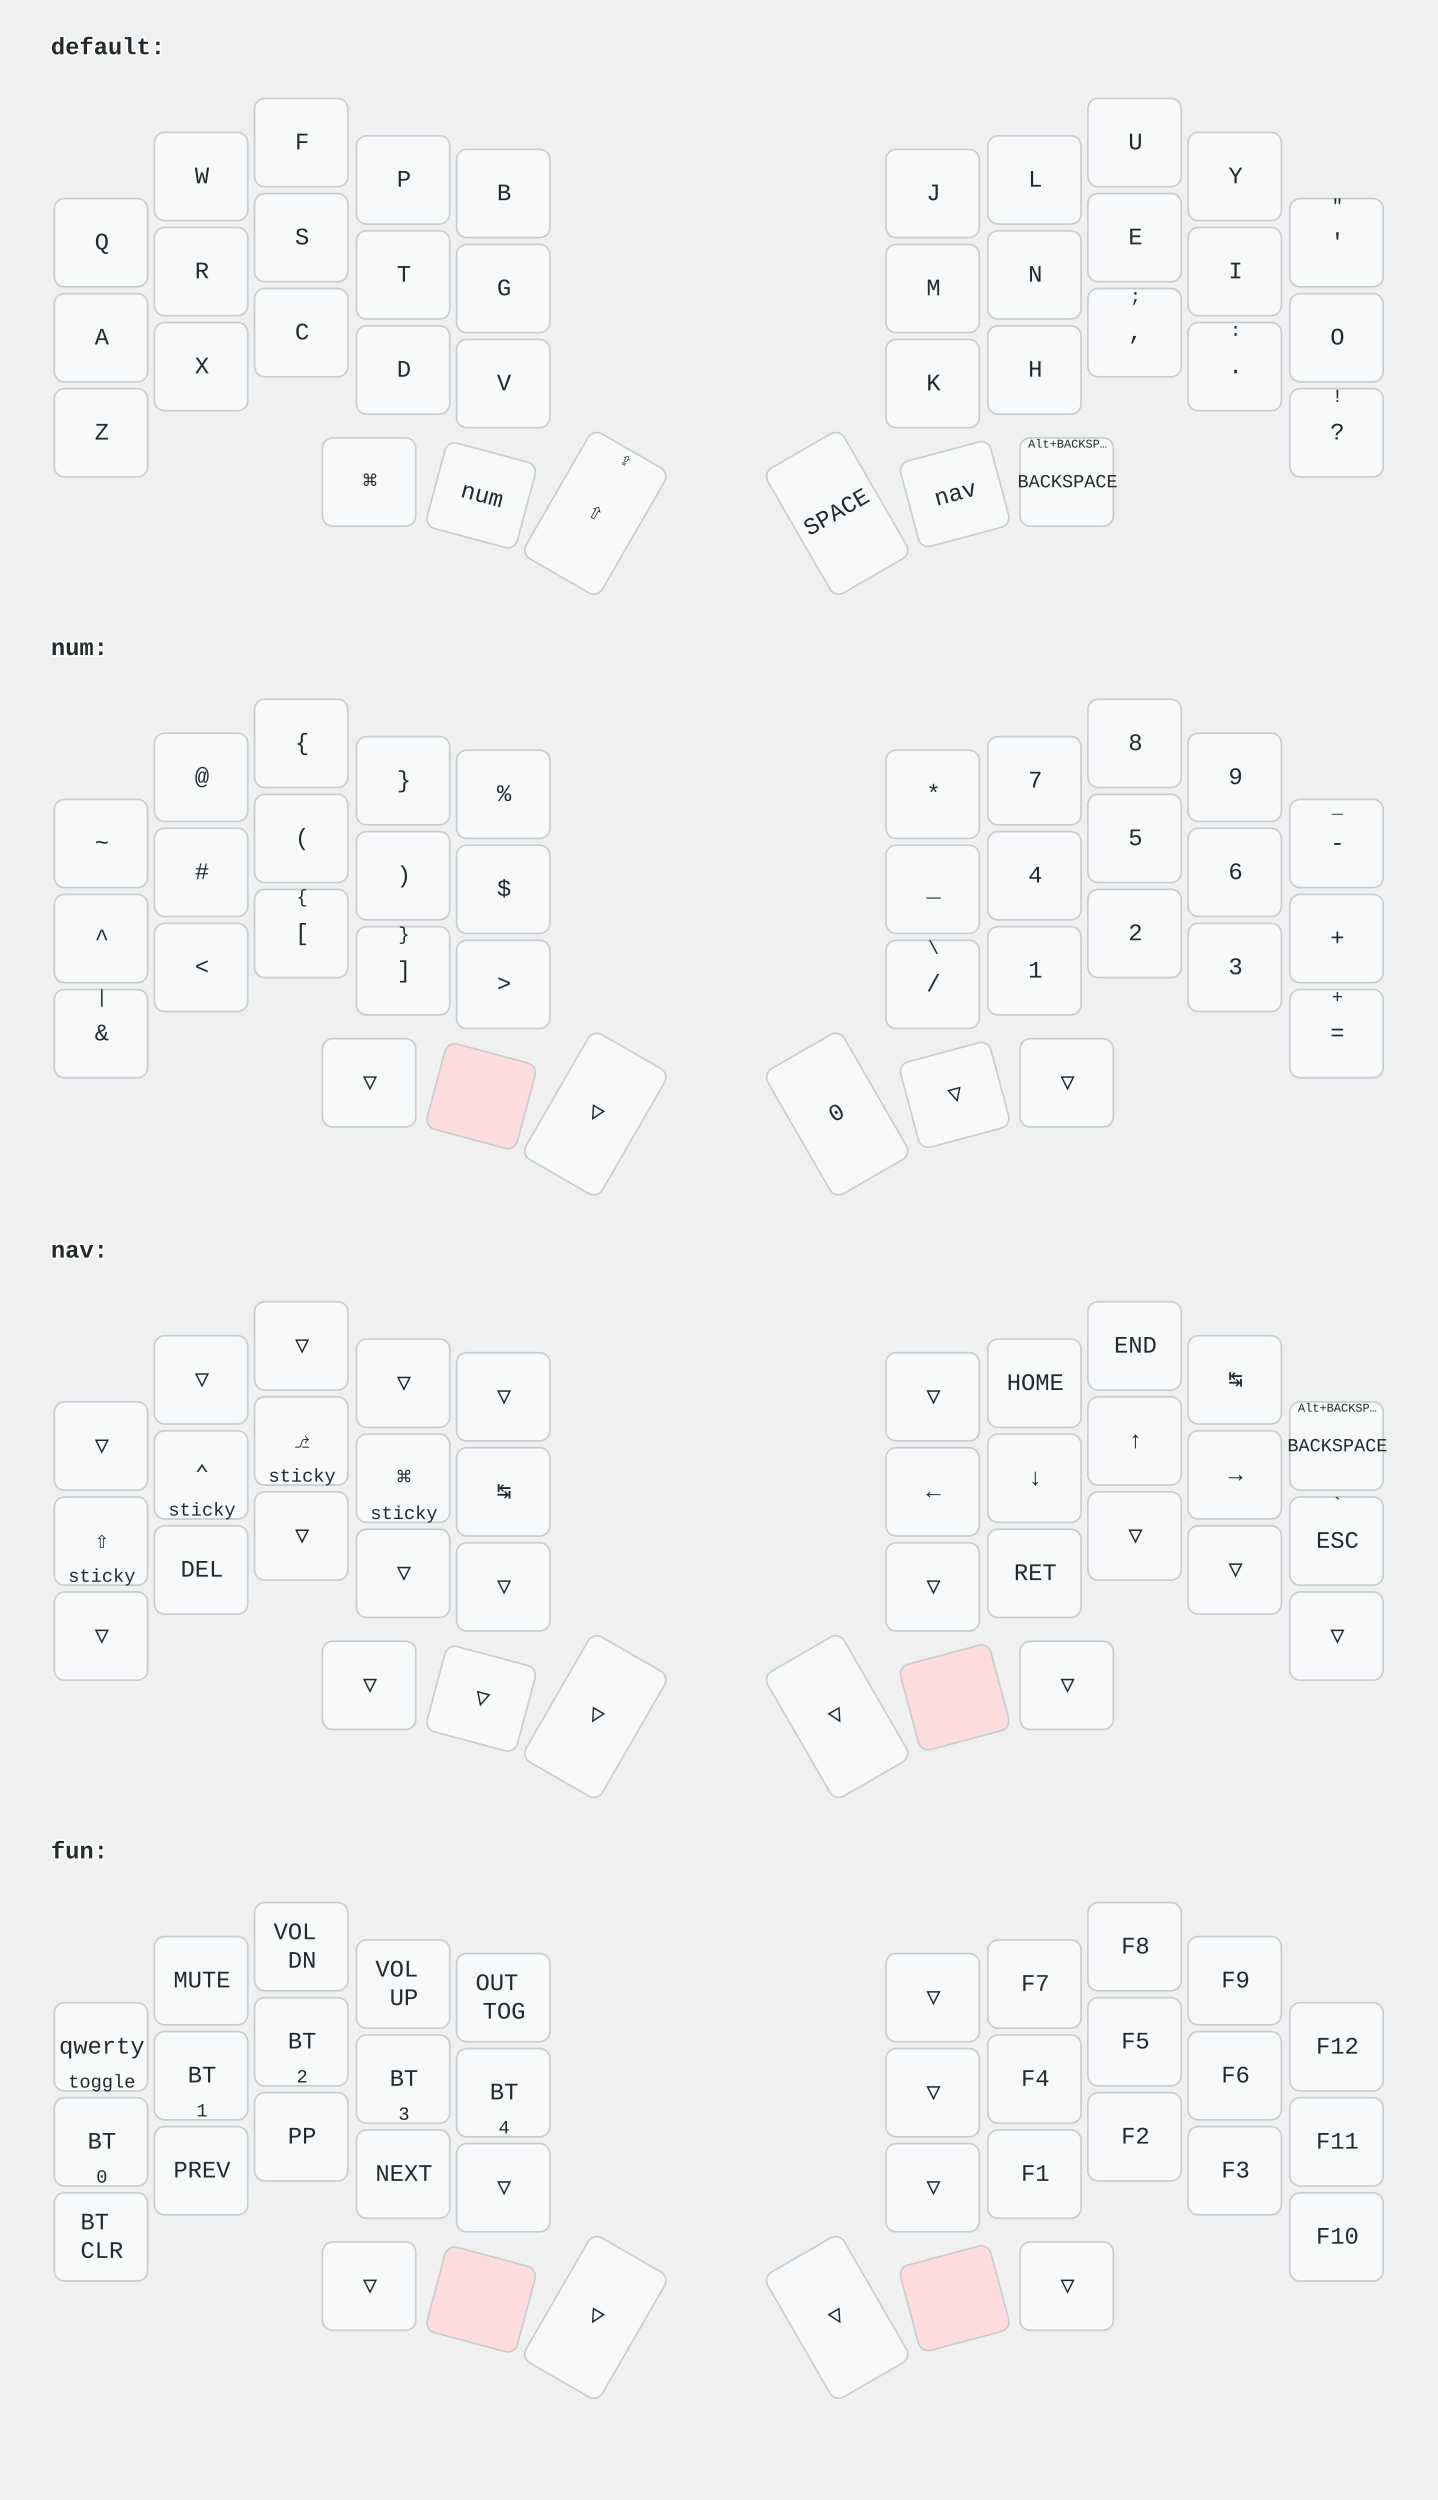
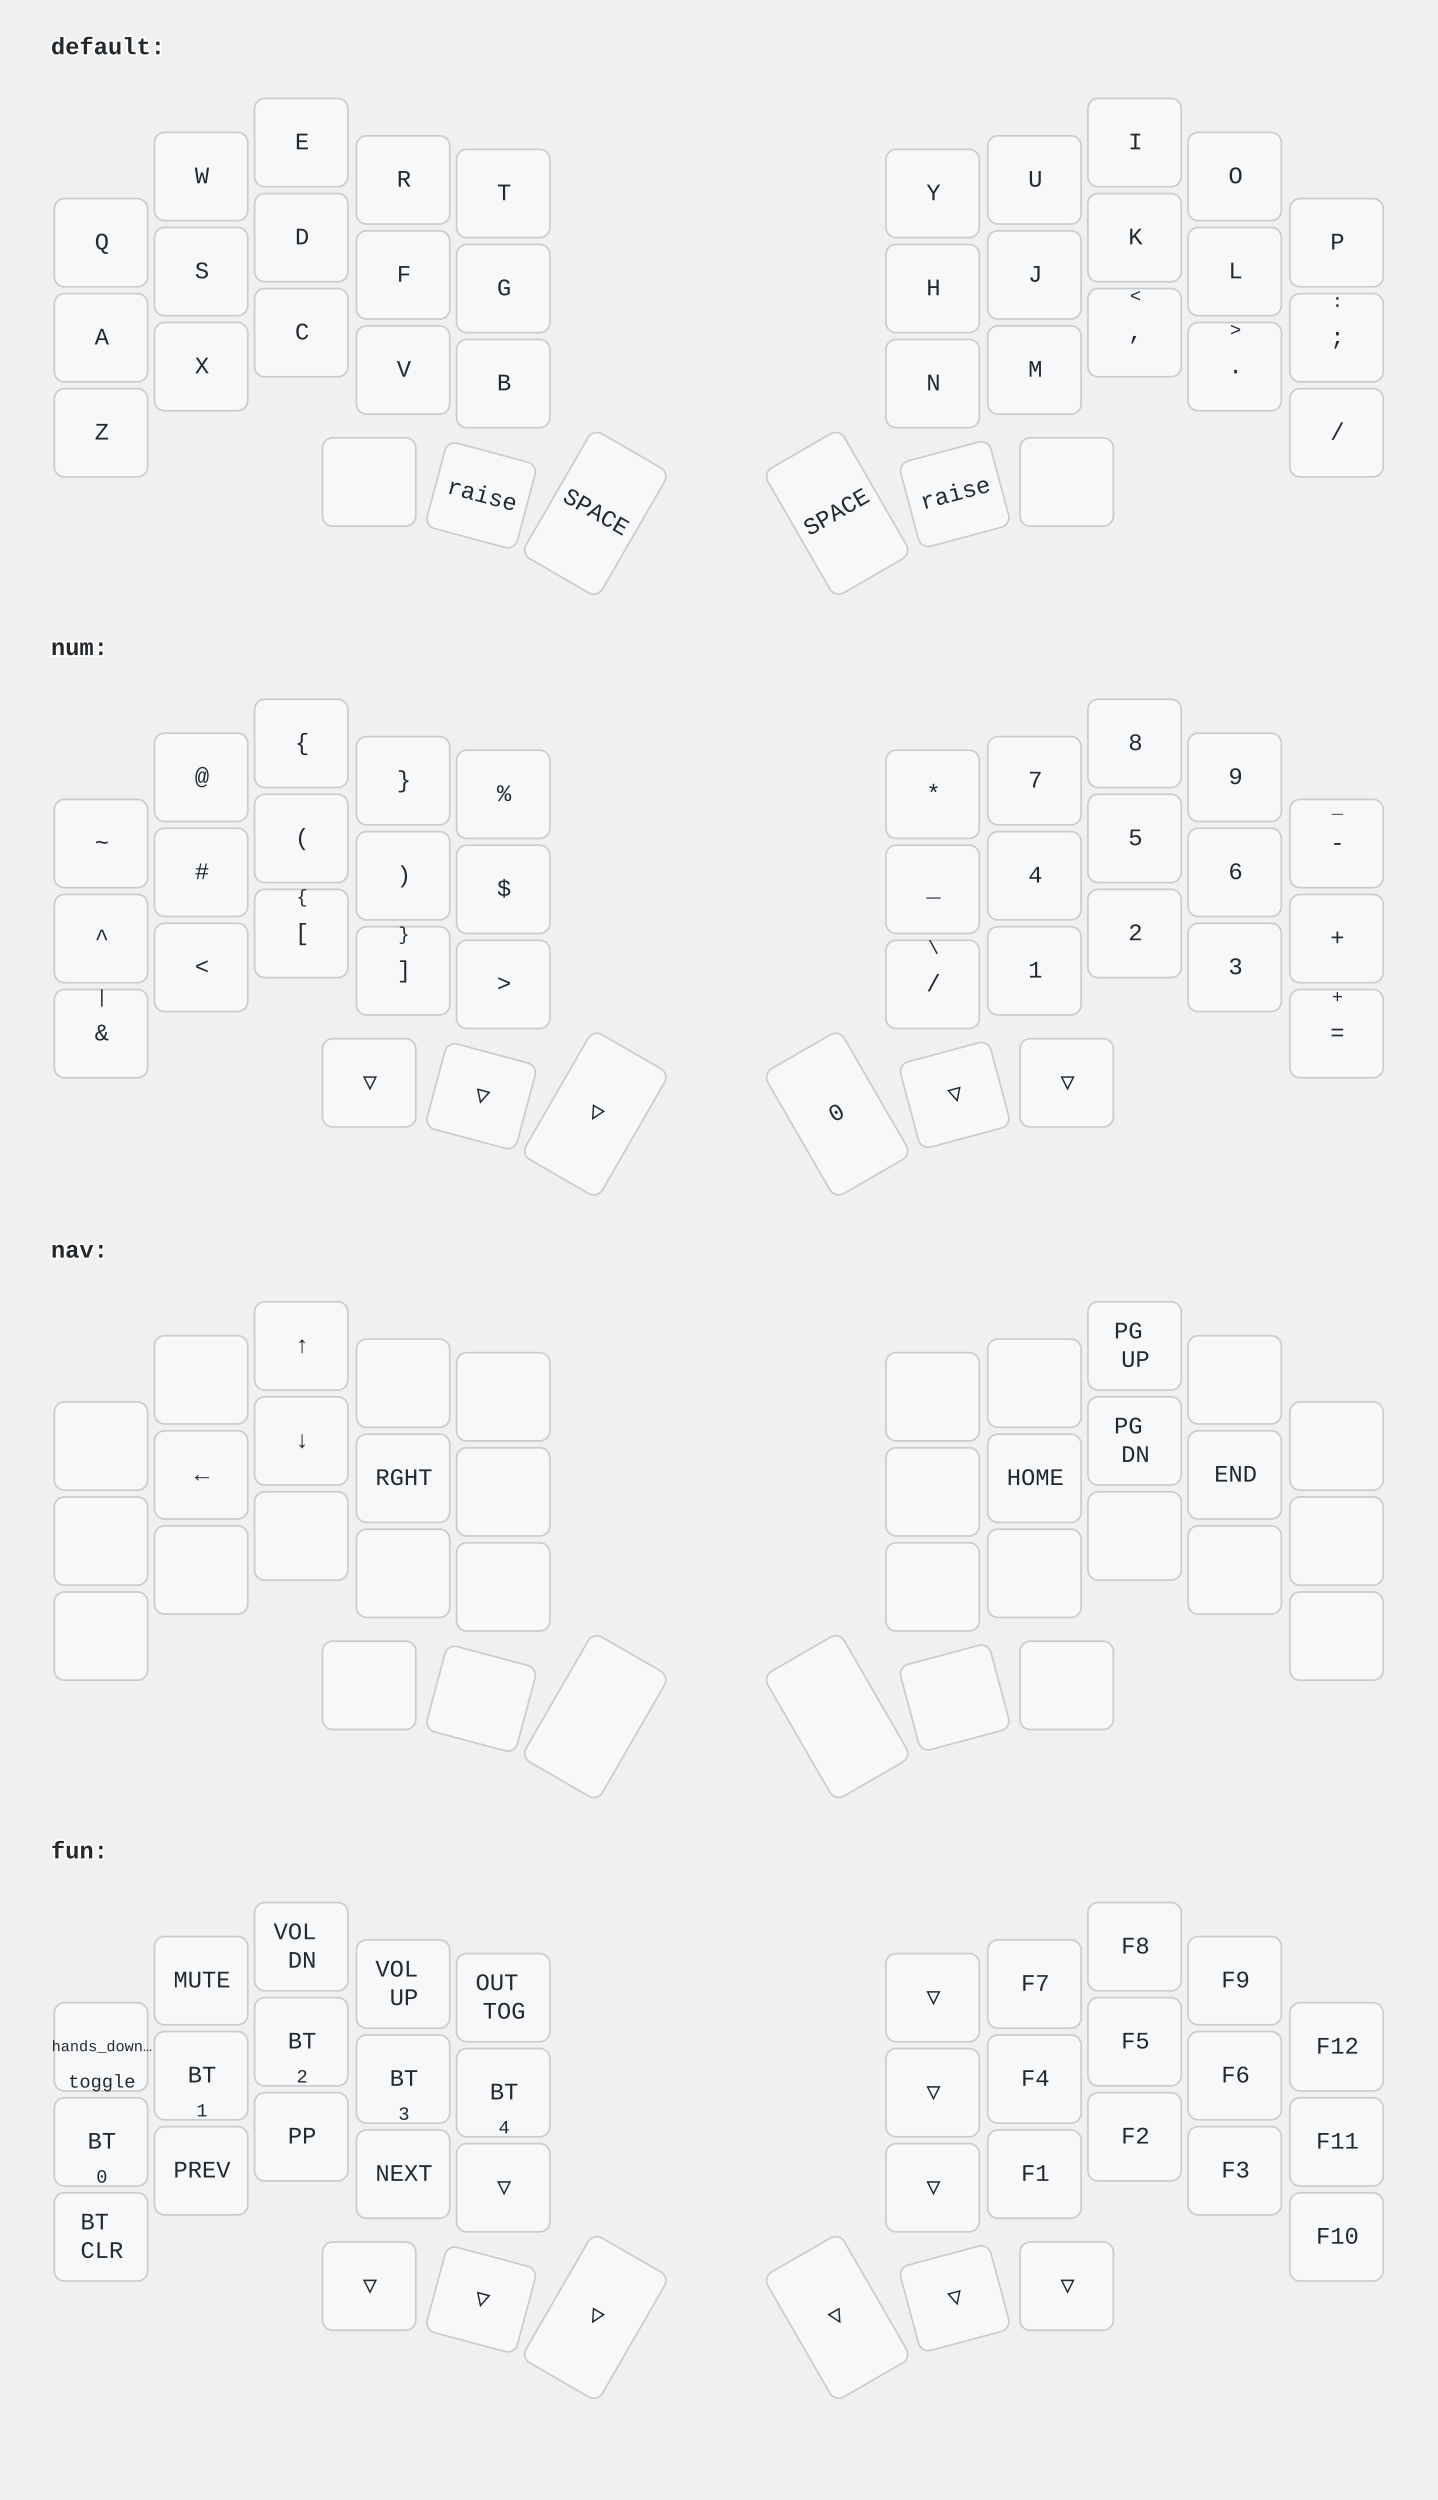
<svg xmlns="http://www.w3.org/2000/svg" width="847" height="1473" viewBox="0 0 847 1473" class="keymap">
  <style>/* font and background color specifications */
svg {
    font-family: SFMono-Regular,Consolas,Liberation Mono,Menlo,monospace;
    font-size: 14px;
    font-kerning: normal;
    text-rendering: optimizeLegibility;
    fill: #24292e;
}

/* default key styling */
rect {
    fill: #f6f8fa;
    stroke: #c9cccf;
    stroke-width: 1;
}

/* color accent for combo boxes */
rect.combo {
    fill: #cdf;
}

/* color accent for held keys */
rect.held, rect.combo.held {
    fill: #fdd;
}

/* color accent for ghost (optional) keys */
rect.ghost, rect.combo.ghost {
    fill: #ddd;
}

text {
    text-anchor: middle;
    dominant-baseline: middle;
}

/* styling for layer labels */
text.label {
    font-weight: bold;
    text-anchor: start;
    stroke: white;
    stroke-width: 2;
    paint-order: stroke;
}

/* styling for combo tap, and key hold/shifted label text */
text.combo, text.hold, text.shifted {
    font-size: 11px;
}

text.hold {
    text-anchor: middle;
    dominant-baseline: auto;
}

text.shifted {
    text-anchor: middle;
    dominant-baseline: hanging;
}

/* styling for hold/shifted label text in combo box */
text.combo.hold, text.combo.shifted {
    font-size: 8px;
}

/* styling for combo dendrons */
path {
    stroke-width: 1;
    stroke: gray;
    fill: none;
}
</style>
  <g transform="translate(30, 0)" class="layer-default">
    <text x="0" y="28" class="label" id="default">default:</text>
    <g transform="translate(0, 56)">
      <g transform="translate(30, 87)" class="key keypos-0">
        <rect rx="6" ry="6" x="-28" y="-26" width="55" height="52" class="key" />
        <text x="0" y="0" class="key tap">Q</text>
      </g>
      <g transform="translate(89, 48)" class="key keypos-1">
        <rect rx="6" ry="6" x="-28" y="-26" width="55" height="52" class="key" />
        <text x="0" y="0" class="key tap">W</text>
      </g>
      <g transform="translate(148, 28)" class="key keypos-2">
        <rect rx="6" ry="6" x="-28" y="-26" width="55" height="52" class="key" />
+         <text x="0" y="0" class="key tap">E</text>
+       </g>
+       <g transform="translate(208, 50)" class="key keypos-3">
+         <rect rx="6" ry="6" x="-28" y="-26" width="55" height="52" class="key" />
+         <text x="0" y="0" class="key tap">R</text>
+       </g>
+       <g transform="translate(267, 58)" class="key keypos-4">
+         <rect rx="6" ry="6" x="-28" y="-26" width="55" height="52" class="key" />
+         <text x="0" y="0" class="key tap">T</text>
+       </g>
+       <g transform="translate(520, 58)" class="key keypos-5">
+         <rect rx="6" ry="6" x="-28" y="-26" width="55" height="52" class="key" />
+         <text x="0" y="0" class="key tap">Y</text>
+       </g>
+       <g transform="translate(580, 50)" class="key keypos-6">
+         <rect rx="6" ry="6" x="-28" y="-26" width="55" height="52" class="key" />
+         <text x="0" y="0" class="key tap">U</text>
+       </g>
+       <g transform="translate(639, 28)" class="key keypos-7">
+         <rect rx="6" ry="6" x="-28" y="-26" width="55" height="52" class="key" />
+         <text x="0" y="0" class="key tap">I</text>
+       </g>
+       <g transform="translate(698, 48)" class="key keypos-8">
+         <rect rx="6" ry="6" x="-28" y="-26" width="55" height="52" class="key" />
+         <text x="0" y="0" class="key tap">O</text>
+       </g>
+       <g transform="translate(758, 87)" class="key keypos-9">
+         <rect rx="6" ry="6" x="-28" y="-26" width="55" height="52" class="key" />
+         <text x="0" y="0" class="key tap">P</text>
+       </g>
+       <g transform="translate(30, 143)" class="key keypos-10">
+         <rect rx="6" ry="6" x="-28" y="-26" width="55" height="52" class="key" />
+         <text x="0" y="0" class="key tap">A</text>
+       </g>
+       <g transform="translate(89, 104)" class="key keypos-11">
+         <rect rx="6" ry="6" x="-28" y="-26" width="55" height="52" class="key" />
+         <text x="0" y="0" class="key tap">S</text>
+       </g>
+       <g transform="translate(148, 84)" class="key keypos-12">
+         <rect rx="6" ry="6" x="-28" y="-26" width="55" height="52" class="key" />
+         <text x="0" y="0" class="key tap">D</text>
+       </g>
+       <g transform="translate(208, 106)" class="key keypos-13">
+         <rect rx="6" ry="6" x="-28" y="-26" width="55" height="52" class="key" />
        <text x="0" y="0" class="key tap">F</text>
      </g>
-       <g transform="translate(208, 50)" class="key keypos-3">
-         <rect rx="6" ry="6" x="-28" y="-26" width="55" height="52" class="key" />
-         <text x="0" y="0" class="key tap">P</text>
-       </g>
-       <g transform="translate(267, 58)" class="key keypos-4">
+       <g transform="translate(267, 114)" class="key keypos-14">
+         <rect rx="6" ry="6" x="-28" y="-26" width="55" height="52" class="key" />
+         <text x="0" y="0" class="key tap">G</text>
+       </g>
+       <g transform="translate(520, 114)" class="key keypos-15">
+         <rect rx="6" ry="6" x="-28" y="-26" width="55" height="52" class="key" />
+         <text x="0" y="0" class="key tap">H</text>
+       </g>
+       <g transform="translate(580, 106)" class="key keypos-16">
+         <rect rx="6" ry="6" x="-28" y="-26" width="55" height="52" class="key" />
+         <text x="0" y="0" class="key tap">J</text>
+       </g>
+       <g transform="translate(639, 84)" class="key keypos-17">
+         <rect rx="6" ry="6" x="-28" y="-26" width="55" height="52" class="key" />
+         <text x="0" y="0" class="key tap">K</text>
+       </g>
+       <g transform="translate(698, 104)" class="key keypos-18">
+         <rect rx="6" ry="6" x="-28" y="-26" width="55" height="52" class="key" />
+         <text x="0" y="0" class="key tap">L</text>
+       </g>
+       <g transform="translate(758, 143)" class="key keypos-19">
+         <rect rx="6" ry="6" x="-28" y="-26" width="55" height="52" class="key" />
+         <text x="0" y="0" class="key tap">;</text>
+         <text x="0" y="-24" class="key shifted">:</text>
+       </g>
+       <g transform="translate(30, 199)" class="key keypos-20">
+         <rect rx="6" ry="6" x="-28" y="-26" width="55" height="52" class="key" />
+         <text x="0" y="0" class="key tap">Z</text>
+       </g>
+       <g transform="translate(89, 160)" class="key keypos-21">
+         <rect rx="6" ry="6" x="-28" y="-26" width="55" height="52" class="key" />
+         <text x="0" y="0" class="key tap">X</text>
+       </g>
+       <g transform="translate(148, 140)" class="key keypos-22">
+         <rect rx="6" ry="6" x="-28" y="-26" width="55" height="52" class="key" />
+         <text x="0" y="0" class="key tap">C</text>
+       </g>
+       <g transform="translate(208, 162)" class="key keypos-23">
+         <rect rx="6" ry="6" x="-28" y="-26" width="55" height="52" class="key" />
+         <text x="0" y="0" class="key tap">V</text>
+       </g>
+       <g transform="translate(267, 170)" class="key keypos-24">
        <rect rx="6" ry="6" x="-28" y="-26" width="55" height="52" class="key" />
        <text x="0" y="0" class="key tap">B</text>
      </g>
-       <g transform="translate(520, 58)" class="key keypos-5">
-         <rect rx="6" ry="6" x="-28" y="-26" width="55" height="52" class="key" />
-         <text x="0" y="0" class="key tap">J</text>
-       </g>
-       <g transform="translate(580, 50)" class="key keypos-6">
-         <rect rx="6" ry="6" x="-28" y="-26" width="55" height="52" class="key" />
-         <text x="0" y="0" class="key tap">L</text>
-       </g>
-       <g transform="translate(639, 28)" class="key keypos-7">
-         <rect rx="6" ry="6" x="-28" y="-26" width="55" height="52" class="key" />
-         <text x="0" y="0" class="key tap">U</text>
-       </g>
-       <g transform="translate(698, 48)" class="key keypos-8">
-         <rect rx="6" ry="6" x="-28" y="-26" width="55" height="52" class="key" />
-         <text x="0" y="0" class="key tap">Y</text>
-       </g>
-       <g transform="translate(758, 87)" class="key keypos-9">
-         <rect rx="6" ry="6" x="-28" y="-26" width="55" height="52" class="key" />
-         <text x="0" y="0" class="key tap">'</text>
-         <text x="0" y="-24" class="key shifted">"</text>
-       </g>
-       <g transform="translate(30, 143)" class="key keypos-10">
-         <rect rx="6" ry="6" x="-28" y="-26" width="55" height="52" class="key" />
-         <text x="0" y="0" class="key tap">A</text>
-       </g>
-       <g transform="translate(89, 104)" class="key keypos-11">
-         <rect rx="6" ry="6" x="-28" y="-26" width="55" height="52" class="key" />
-         <text x="0" y="0" class="key tap">R</text>
-       </g>
-       <g transform="translate(148, 84)" class="key keypos-12">
-         <rect rx="6" ry="6" x="-28" y="-26" width="55" height="52" class="key" />
-         <text x="0" y="0" class="key tap">S</text>
-       </g>
-       <g transform="translate(208, 106)" class="key keypos-13">
-         <rect rx="6" ry="6" x="-28" y="-26" width="55" height="52" class="key" />
-         <text x="0" y="0" class="key tap">T</text>
-       </g>
-       <g transform="translate(267, 114)" class="key keypos-14">
-         <rect rx="6" ry="6" x="-28" y="-26" width="55" height="52" class="key" />
-         <text x="0" y="0" class="key tap">G</text>
-       </g>
-       <g transform="translate(520, 114)" class="key keypos-15">
+       <g transform="translate(520, 170)" class="key keypos-25">
+         <rect rx="6" ry="6" x="-28" y="-26" width="55" height="52" class="key" />
+         <text x="0" y="0" class="key tap">N</text>
+       </g>
+       <g transform="translate(580, 162)" class="key keypos-26">
        <rect rx="6" ry="6" x="-28" y="-26" width="55" height="52" class="key" />
        <text x="0" y="0" class="key tap">M</text>
      </g>
-       <g transform="translate(580, 106)" class="key keypos-16">
-         <rect rx="6" ry="6" x="-28" y="-26" width="55" height="52" class="key" />
-         <text x="0" y="0" class="key tap">N</text>
-       </g>
-       <g transform="translate(639, 84)" class="key keypos-17">
-         <rect rx="6" ry="6" x="-28" y="-26" width="55" height="52" class="key" />
-         <text x="0" y="0" class="key tap">E</text>
-       </g>
-       <g transform="translate(698, 104)" class="key keypos-18">
-         <rect rx="6" ry="6" x="-28" y="-26" width="55" height="52" class="key" />
-         <text x="0" y="0" class="key tap">I</text>
-       </g>
-       <g transform="translate(758, 143)" class="key keypos-19">
-         <rect rx="6" ry="6" x="-28" y="-26" width="55" height="52" class="key" />
-         <text x="0" y="0" class="key tap">O</text>
-       </g>
-       <g transform="translate(30, 199)" class="key keypos-20">
-         <rect rx="6" ry="6" x="-28" y="-26" width="55" height="52" class="key" />
-         <text x="0" y="0" class="key tap">Z</text>
-       </g>
-       <g transform="translate(89, 160)" class="key keypos-21">
-         <rect rx="6" ry="6" x="-28" y="-26" width="55" height="52" class="key" />
-         <text x="0" y="0" class="key tap">X</text>
-       </g>
-       <g transform="translate(148, 140)" class="key keypos-22">
-         <rect rx="6" ry="6" x="-28" y="-26" width="55" height="52" class="key" />
-         <text x="0" y="0" class="key tap">C</text>
-       </g>
-       <g transform="translate(208, 162)" class="key keypos-23">
-         <rect rx="6" ry="6" x="-28" y="-26" width="55" height="52" class="key" />
-         <text x="0" y="0" class="key tap">D</text>
-       </g>
-       <g transform="translate(267, 170)" class="key keypos-24">
-         <rect rx="6" ry="6" x="-28" y="-26" width="55" height="52" class="key" />
-         <text x="0" y="0" class="key tap">V</text>
-       </g>
-       <g transform="translate(520, 170)" class="key keypos-25">
-         <rect rx="6" ry="6" x="-28" y="-26" width="55" height="52" class="key" />
-         <text x="0" y="0" class="key tap">K</text>
-       </g>
-       <g transform="translate(580, 162)" class="key keypos-26">
-         <rect rx="6" ry="6" x="-28" y="-26" width="55" height="52" class="key" />
-         <text x="0" y="0" class="key tap">H</text>
-       </g>
      <g transform="translate(639, 140)" class="key keypos-27">
        <rect rx="6" ry="6" x="-28" y="-26" width="55" height="52" class="key" />
        <text x="0" y="0" class="key tap">,</text>
-         <text x="0" y="-24" class="key shifted">;</text>
+         <text x="0" y="-24" class="key shifted">&lt;</text>
      </g>
      <g transform="translate(698, 160)" class="key keypos-28">
        <rect rx="6" ry="6" x="-28" y="-26" width="55" height="52" class="key" />
        <text x="0" y="0" class="key tap">.</text>
-         <text x="0" y="-24" class="key shifted">:</text>
+         <text x="0" y="-24" class="key shifted">&gt;</text>
      </g>
      <g transform="translate(758, 199)" class="key keypos-29">
        <rect rx="6" ry="6" x="-28" y="-26" width="55" height="52" class="key" />
-         <text x="0" y="0" class="key tap">?</text>
-         <text x="0" y="-24" class="key shifted">!</text>
+         <text x="0" y="0" class="key tap">/</text>
      </g>
      <g transform="translate(188, 228)" class="key keypos-30">
        <rect rx="6" ry="6" x="-28" y="-26" width="55" height="52" class="key" />
-         <text x="0" y="0" class="key tap">⌘</text>
      </g>
      <g transform="translate(254, 236) rotate(15.0)" class="key keypos-31">
        <rect rx="6" ry="6" x="-28" y="-26" width="55" height="52" class="key" />
-         <a href="#num">
-           <text x="0" y="0" class="key tap layer-activator">num</text>
-         </a>
+         <text x="0" y="0" class="key tap">raise</text>
      </g>
      <g transform="translate(321, 246) rotate(30.0)" class="key keypos-32">
        <rect rx="6" ry="6" x="-26" y="-42" width="52" height="85" class="key" />
-         <text x="0" y="0" class="key tap">⇧</text>
-         <text x="0" y="-40" class="key shifted">⇪</text>
+         <text x="0" y="0" class="key tap">SPACE</text>
      </g>
      <g transform="translate(463, 246) rotate(-30.0)" class="key keypos-33">
        <rect rx="6" ry="6" x="-26" y="-42" width="52" height="85" class="key" />
        <text x="0" y="0" class="key tap">SPACE</text>
      </g>
      <g transform="translate(533, 235) rotate(-15.0)" class="key keypos-34">
        <rect rx="6" ry="6" x="-28" y="-26" width="55" height="52" class="key" />
-         <a href="#nav">
-           <text x="0" y="0" class="key tap layer-activator">nav</text>
-         </a>
+         <text x="0" y="0" class="key tap">raise</text>
      </g>
      <g transform="translate(599, 228)" class="key keypos-35">
        <rect rx="6" ry="6" x="-28" y="-26" width="55" height="52" class="key" />
-         <text x="0" y="0" class="key tap">
-           <tspan style="font-size: 78%">BACKSPACE</tspan>
-         </text>
-         <text x="0" y="-24" class="key shifted">
-           <tspan style="font-size: 64%">Alt+BACKSP…</tspan>
-         </text>
      </g>
    </g>
  </g>
  <g transform="translate(30, 354)" class="layer-num">
    <text x="0" y="28" class="label" id="num">num:</text>
    <g transform="translate(0, 56)">
      <g transform="translate(30, 87)" class="key keypos-0">
        <rect rx="6" ry="6" x="-28" y="-26" width="55" height="52" class="key" />
        <text x="0" y="0" class="key tap">~</text>
      </g>
      <g transform="translate(89, 48)" class="key keypos-1">
        <rect rx="6" ry="6" x="-28" y="-26" width="55" height="52" class="key" />
        <text x="0" y="0" class="key tap">@</text>
      </g>
      <g transform="translate(148, 28)" class="key keypos-2">
        <rect rx="6" ry="6" x="-28" y="-26" width="55" height="52" class="key" />
        <text x="0" y="0" class="key tap">{</text>
      </g>
      <g transform="translate(208, 50)" class="key keypos-3">
        <rect rx="6" ry="6" x="-28" y="-26" width="55" height="52" class="key" />
        <text x="0" y="0" class="key tap">}</text>
      </g>
      <g transform="translate(267, 58)" class="key keypos-4">
        <rect rx="6" ry="6" x="-28" y="-26" width="55" height="52" class="key" />
        <text x="0" y="0" class="key tap">%</text>
      </g>
      <g transform="translate(520, 58)" class="key keypos-5">
        <rect rx="6" ry="6" x="-28" y="-26" width="55" height="52" class="key" />
        <text x="0" y="0" class="key tap">*</text>
      </g>
      <g transform="translate(580, 50)" class="key keypos-6">
        <rect rx="6" ry="6" x="-28" y="-26" width="55" height="52" class="key" />
        <text x="0" y="0" class="key tap">7</text>
      </g>
      <g transform="translate(639, 28)" class="key keypos-7">
        <rect rx="6" ry="6" x="-28" y="-26" width="55" height="52" class="key" />
        <text x="0" y="0" class="key tap">8</text>
      </g>
      <g transform="translate(698, 48)" class="key keypos-8">
        <rect rx="6" ry="6" x="-28" y="-26" width="55" height="52" class="key" />
        <text x="0" y="0" class="key tap">9</text>
      </g>
      <g transform="translate(758, 87)" class="key keypos-9">
        <rect rx="6" ry="6" x="-28" y="-26" width="55" height="52" class="key" />
        <text x="0" y="0" class="key tap">-</text>
        <text x="0" y="-24" class="key shifted">_</text>
      </g>
      <g transform="translate(30, 143)" class="key keypos-10">
        <rect rx="6" ry="6" x="-28" y="-26" width="55" height="52" class="key" />
        <text x="0" y="0" class="key tap">^</text>
      </g>
      <g transform="translate(89, 104)" class="key keypos-11">
        <rect rx="6" ry="6" x="-28" y="-26" width="55" height="52" class="key" />
        <text x="0" y="0" class="key tap">#</text>
      </g>
      <g transform="translate(148, 84)" class="key keypos-12">
        <rect rx="6" ry="6" x="-28" y="-26" width="55" height="52" class="key" />
        <text x="0" y="0" class="key tap">(</text>
      </g>
      <g transform="translate(208, 106)" class="key keypos-13">
        <rect rx="6" ry="6" x="-28" y="-26" width="55" height="52" class="key" />
        <text x="0" y="0" class="key tap">)</text>
      </g>
      <g transform="translate(267, 114)" class="key keypos-14">
        <rect rx="6" ry="6" x="-28" y="-26" width="55" height="52" class="key" />
        <text x="0" y="0" class="key tap">$</text>
      </g>
      <g transform="translate(520, 114)" class="key keypos-15">
        <rect rx="6" ry="6" x="-28" y="-26" width="55" height="52" class="key" />
        <text x="0" y="0" class="key tap">_</text>
      </g>
      <g transform="translate(580, 106)" class="key keypos-16">
        <rect rx="6" ry="6" x="-28" y="-26" width="55" height="52" class="key" />
        <text x="0" y="0" class="key tap">4</text>
      </g>
      <g transform="translate(639, 84)" class="key keypos-17">
        <rect rx="6" ry="6" x="-28" y="-26" width="55" height="52" class="key" />
        <text x="0" y="0" class="key tap">5</text>
      </g>
      <g transform="translate(698, 104)" class="key keypos-18">
        <rect rx="6" ry="6" x="-28" y="-26" width="55" height="52" class="key" />
        <text x="0" y="0" class="key tap">6</text>
      </g>
      <g transform="translate(758, 143)" class="key keypos-19">
        <rect rx="6" ry="6" x="-28" y="-26" width="55" height="52" class="key" />
        <text x="0" y="0" class="key tap">+</text>
      </g>
      <g transform="translate(30, 199)" class="key keypos-20">
        <rect rx="6" ry="6" x="-28" y="-26" width="55" height="52" class="key" />
        <text x="0" y="0" class="key tap">&amp;</text>
        <text x="0" y="-24" class="key shifted">|</text>
      </g>
      <g transform="translate(89, 160)" class="key keypos-21">
        <rect rx="6" ry="6" x="-28" y="-26" width="55" height="52" class="key" />
        <text x="0" y="0" class="key tap">&lt;</text>
      </g>
      <g transform="translate(148, 140)" class="key keypos-22">
        <rect rx="6" ry="6" x="-28" y="-26" width="55" height="52" class="key" />
        <text x="0" y="0" class="key tap">[</text>
        <text x="0" y="-24" class="key shifted">{</text>
      </g>
      <g transform="translate(208, 162)" class="key keypos-23">
        <rect rx="6" ry="6" x="-28" y="-26" width="55" height="52" class="key" />
        <text x="0" y="0" class="key tap">]</text>
        <text x="0" y="-24" class="key shifted">}</text>
      </g>
      <g transform="translate(267, 170)" class="key keypos-24">
        <rect rx="6" ry="6" x="-28" y="-26" width="55" height="52" class="key" />
        <text x="0" y="0" class="key tap">&gt;</text>
      </g>
      <g transform="translate(520, 170)" class="key keypos-25">
        <rect rx="6" ry="6" x="-28" y="-26" width="55" height="52" class="key" />
        <text x="0" y="0" class="key tap">/</text>
        <text x="0" y="-24" class="key shifted">\</text>
      </g>
      <g transform="translate(580, 162)" class="key keypos-26">
        <rect rx="6" ry="6" x="-28" y="-26" width="55" height="52" class="key" />
        <text x="0" y="0" class="key tap">1</text>
      </g>
      <g transform="translate(639, 140)" class="key keypos-27">
        <rect rx="6" ry="6" x="-28" y="-26" width="55" height="52" class="key" />
        <text x="0" y="0" class="key tap">2</text>
      </g>
      <g transform="translate(698, 160)" class="key keypos-28">
        <rect rx="6" ry="6" x="-28" y="-26" width="55" height="52" class="key" />
        <text x="0" y="0" class="key tap">3</text>
      </g>
      <g transform="translate(758, 199)" class="key keypos-29">
        <rect rx="6" ry="6" x="-28" y="-26" width="55" height="52" class="key" />
        <text x="0" y="0" class="key tap">=</text>
        <text x="0" y="-24" class="key shifted">+</text>
      </g>
      <g transform="translate(188, 228)" class="key trans keypos-30">
        <rect rx="6" ry="6" x="-28" y="-26" width="55" height="52" class="key trans" />
        <text x="0" y="0" class="key trans tap">▽</text>
      </g>
-       <g transform="translate(254, 236) rotate(15.0)" class="key held keypos-31">
-         <rect rx="6" ry="6" x="-28" y="-26" width="55" height="52" class="key held" />
+       <g transform="translate(254, 236) rotate(15.0)" class="key trans keypos-31">
+         <rect rx="6" ry="6" x="-28" y="-26" width="55" height="52" class="key trans" />
+         <text x="0" y="0" class="key trans tap">▽</text>
      </g>
      <g transform="translate(321, 246) rotate(30.0)" class="key trans keypos-32">
        <rect rx="6" ry="6" x="-26" y="-42" width="52" height="85" class="key trans" />
        <text x="0" y="0" class="key trans tap">▽</text>
      </g>
      <g transform="translate(463, 246) rotate(-30.0)" class="key keypos-33">
        <rect rx="6" ry="6" x="-26" y="-42" width="52" height="85" class="key" />
        <text x="0" y="0" class="key tap">0</text>
      </g>
      <g transform="translate(533, 235) rotate(-15.0)" class="key trans keypos-34">
        <rect rx="6" ry="6" x="-28" y="-26" width="55" height="52" class="key trans" />
        <text x="0" y="0" class="key trans tap">▽</text>
      </g>
      <g transform="translate(599, 228)" class="key trans keypos-35">
        <rect rx="6" ry="6" x="-28" y="-26" width="55" height="52" class="key trans" />
        <text x="0" y="0" class="key trans tap">▽</text>
      </g>
    </g>
  </g>
  <g transform="translate(30, 709)" class="layer-nav">
    <text x="0" y="28" class="label" id="nav">nav:</text>
    <g transform="translate(0, 56)">
-       <g transform="translate(30, 87)" class="key trans keypos-0">
-         <rect rx="6" ry="6" x="-28" y="-26" width="55" height="52" class="key trans" />
-         <text x="0" y="0" class="key trans tap">▽</text>
-       </g>
-       <g transform="translate(89, 48)" class="key trans keypos-1">
-         <rect rx="6" ry="6" x="-28" y="-26" width="55" height="52" class="key trans" />
-         <text x="0" y="0" class="key trans tap">▽</text>
-       </g>
-       <g transform="translate(148, 28)" class="key trans keypos-2">
-         <rect rx="6" ry="6" x="-28" y="-26" width="55" height="52" class="key trans" />
-         <text x="0" y="0" class="key trans tap">▽</text>
-       </g>
-       <g transform="translate(208, 50)" class="key trans keypos-3">
-         <rect rx="6" ry="6" x="-28" y="-26" width="55" height="52" class="key trans" />
-         <text x="0" y="0" class="key trans tap">▽</text>
-       </g>
-       <g transform="translate(267, 58)" class="key trans keypos-4">
-         <rect rx="6" ry="6" x="-28" y="-26" width="55" height="52" class="key trans" />
-         <text x="0" y="0" class="key trans tap">▽</text>
-       </g>
-       <g transform="translate(520, 58)" class="key trans keypos-5">
-         <rect rx="6" ry="6" x="-28" y="-26" width="55" height="52" class="key trans" />
-         <text x="0" y="0" class="key trans tap">▽</text>
+       <g transform="translate(30, 87)" class="key keypos-0">
+         <rect rx="6" ry="6" x="-28" y="-26" width="55" height="52" class="key" />
+       </g>
+       <g transform="translate(89, 48)" class="key keypos-1">
+         <rect rx="6" ry="6" x="-28" y="-26" width="55" height="52" class="key" />
+       </g>
+       <g transform="translate(148, 28)" class="key keypos-2">
+         <rect rx="6" ry="6" x="-28" y="-26" width="55" height="52" class="key" />
+         <text x="0" y="0" class="key tap">↑</text>
+       </g>
+       <g transform="translate(208, 50)" class="key keypos-3">
+         <rect rx="6" ry="6" x="-28" y="-26" width="55" height="52" class="key" />
+       </g>
+       <g transform="translate(267, 58)" class="key keypos-4">
+         <rect rx="6" ry="6" x="-28" y="-26" width="55" height="52" class="key" />
+       </g>
+       <g transform="translate(520, 58)" class="key keypos-5">
+         <rect rx="6" ry="6" x="-28" y="-26" width="55" height="52" class="key" />
      </g>
      <g transform="translate(580, 50)" class="key keypos-6">
        <rect rx="6" ry="6" x="-28" y="-26" width="55" height="52" class="key" />
+       </g>
+       <g transform="translate(639, 28)" class="key keypos-7">
+         <rect rx="6" ry="6" x="-28" y="-26" width="55" height="52" class="key" />
+         <text x="0" y="0" class="key tap">
+           <tspan x="0" dy="-0.6em">PG</tspan>
+           <tspan x="0" dy="1.2em">UP</tspan>
+         </text>
+       </g>
+       <g transform="translate(698, 48)" class="key keypos-8">
+         <rect rx="6" ry="6" x="-28" y="-26" width="55" height="52" class="key" />
+       </g>
+       <g transform="translate(758, 87)" class="key keypos-9">
+         <rect rx="6" ry="6" x="-28" y="-26" width="55" height="52" class="key" />
+       </g>
+       <g transform="translate(30, 143)" class="key keypos-10">
+         <rect rx="6" ry="6" x="-28" y="-26" width="55" height="52" class="key" />
+       </g>
+       <g transform="translate(89, 104)" class="key keypos-11">
+         <rect rx="6" ry="6" x="-28" y="-26" width="55" height="52" class="key" />
+         <text x="0" y="0" class="key tap">←</text>
+       </g>
+       <g transform="translate(148, 84)" class="key keypos-12">
+         <rect rx="6" ry="6" x="-28" y="-26" width="55" height="52" class="key" />
+         <text x="0" y="0" class="key tap">↓</text>
+       </g>
+       <g transform="translate(208, 106)" class="key keypos-13">
+         <rect rx="6" ry="6" x="-28" y="-26" width="55" height="52" class="key" />
+         <text x="0" y="0" class="key tap">RGHT</text>
+       </g>
+       <g transform="translate(267, 114)" class="key keypos-14">
+         <rect rx="6" ry="6" x="-28" y="-26" width="55" height="52" class="key" />
+       </g>
+       <g transform="translate(520, 114)" class="key keypos-15">
+         <rect rx="6" ry="6" x="-28" y="-26" width="55" height="52" class="key" />
+       </g>
+       <g transform="translate(580, 106)" class="key keypos-16">
+         <rect rx="6" ry="6" x="-28" y="-26" width="55" height="52" class="key" />
        <text x="0" y="0" class="key tap">HOME</text>
      </g>
-       <g transform="translate(639, 28)" class="key keypos-7">
+       <g transform="translate(639, 84)" class="key keypos-17">
+         <rect rx="6" ry="6" x="-28" y="-26" width="55" height="52" class="key" />
+         <text x="0" y="0" class="key tap">
+           <tspan x="0" dy="-0.6em">PG</tspan>
+           <tspan x="0" dy="1.2em">DN</tspan>
+         </text>
+       </g>
+       <g transform="translate(698, 104)" class="key keypos-18">
        <rect rx="6" ry="6" x="-28" y="-26" width="55" height="52" class="key" />
        <text x="0" y="0" class="key tap">END</text>
      </g>
-       <g transform="translate(698, 48)" class="key keypos-8">
-         <rect rx="6" ry="6" x="-28" y="-26" width="55" height="52" class="key" />
-         <text x="0" y="0" class="key tap">↹</text>
-       </g>
-       <g transform="translate(758, 87)" class="key keypos-9">
-         <rect rx="6" ry="6" x="-28" y="-26" width="55" height="52" class="key" />
-         <text x="0" y="0" class="key tap">
-           <tspan style="font-size: 78%">BACKSPACE</tspan>
-         </text>
-         <text x="0" y="-24" class="key shifted">
-           <tspan style="font-size: 64%">Alt+BACKSP…</tspan>
-         </text>
-       </g>
-       <g transform="translate(30, 143)" class="key keypos-10">
-         <rect rx="6" ry="6" x="-28" y="-26" width="55" height="52" class="key" />
-         <text x="0" y="0" class="key tap">⇧</text>
-         <text x="0" y="24" class="key hold">sticky</text>
-       </g>
-       <g transform="translate(89, 104)" class="key keypos-11">
-         <rect rx="6" ry="6" x="-28" y="-26" width="55" height="52" class="key" />
-         <text x="0" y="0" class="key tap">⌃</text>
-         <text x="0" y="24" class="key hold">sticky</text>
-       </g>
-       <g transform="translate(148, 84)" class="key keypos-12">
-         <rect rx="6" ry="6" x="-28" y="-26" width="55" height="52" class="key" />
-         <text x="0" y="0" class="key tap">⎇</text>
-         <text x="0" y="24" class="key hold">sticky</text>
-       </g>
-       <g transform="translate(208, 106)" class="key keypos-13">
-         <rect rx="6" ry="6" x="-28" y="-26" width="55" height="52" class="key" />
-         <text x="0" y="0" class="key tap">⌘</text>
-         <text x="0" y="24" class="key hold">sticky</text>
-       </g>
-       <g transform="translate(267, 114)" class="key keypos-14">
-         <rect rx="6" ry="6" x="-28" y="-26" width="55" height="52" class="key" />
-         <text x="0" y="0" class="key tap">↹</text>
-       </g>
-       <g transform="translate(520, 114)" class="key keypos-15">
-         <rect rx="6" ry="6" x="-28" y="-26" width="55" height="52" class="key" />
-         <text x="0" y="0" class="key tap">←</text>
-       </g>
-       <g transform="translate(580, 106)" class="key keypos-16">
-         <rect rx="6" ry="6" x="-28" y="-26" width="55" height="52" class="key" />
-         <text x="0" y="0" class="key tap">↓</text>
-       </g>
-       <g transform="translate(639, 84)" class="key keypos-17">
-         <rect rx="6" ry="6" x="-28" y="-26" width="55" height="52" class="key" />
-         <text x="0" y="0" class="key tap">↑</text>
-       </g>
-       <g transform="translate(698, 104)" class="key keypos-18">
-         <rect rx="6" ry="6" x="-28" y="-26" width="55" height="52" class="key" />
-         <text x="0" y="0" class="key tap">→</text>
-       </g>
      <g transform="translate(758, 143)" class="key keypos-19">
        <rect rx="6" ry="6" x="-28" y="-26" width="55" height="52" class="key" />
-         <text x="0" y="0" class="key tap">ESC</text>
-         <text x="0" y="-24" class="key shifted">`</text>
-       </g>
-       <g transform="translate(30, 199)" class="key trans keypos-20">
-         <rect rx="6" ry="6" x="-28" y="-26" width="55" height="52" class="key trans" />
-         <text x="0" y="0" class="key trans tap">▽</text>
+       </g>
+       <g transform="translate(30, 199)" class="key keypos-20">
+         <rect rx="6" ry="6" x="-28" y="-26" width="55" height="52" class="key" />
      </g>
      <g transform="translate(89, 160)" class="key keypos-21">
        <rect rx="6" ry="6" x="-28" y="-26" width="55" height="52" class="key" />
-         <text x="0" y="0" class="key tap">DEL</text>
-       </g>
-       <g transform="translate(148, 140)" class="key trans keypos-22">
-         <rect rx="6" ry="6" x="-28" y="-26" width="55" height="52" class="key trans" />
-         <text x="0" y="0" class="key trans tap">▽</text>
-       </g>
-       <g transform="translate(208, 162)" class="key trans keypos-23">
-         <rect rx="6" ry="6" x="-28" y="-26" width="55" height="52" class="key trans" />
-         <text x="0" y="0" class="key trans tap">▽</text>
-       </g>
-       <g transform="translate(267, 170)" class="key trans keypos-24">
-         <rect rx="6" ry="6" x="-28" y="-26" width="55" height="52" class="key trans" />
-         <text x="0" y="0" class="key trans tap">▽</text>
-       </g>
-       <g transform="translate(520, 170)" class="key trans keypos-25">
-         <rect rx="6" ry="6" x="-28" y="-26" width="55" height="52" class="key trans" />
-         <text x="0" y="0" class="key trans tap">▽</text>
+       </g>
+       <g transform="translate(148, 140)" class="key keypos-22">
+         <rect rx="6" ry="6" x="-28" y="-26" width="55" height="52" class="key" />
+       </g>
+       <g transform="translate(208, 162)" class="key keypos-23">
+         <rect rx="6" ry="6" x="-28" y="-26" width="55" height="52" class="key" />
+       </g>
+       <g transform="translate(267, 170)" class="key keypos-24">
+         <rect rx="6" ry="6" x="-28" y="-26" width="55" height="52" class="key" />
+       </g>
+       <g transform="translate(520, 170)" class="key keypos-25">
+         <rect rx="6" ry="6" x="-28" y="-26" width="55" height="52" class="key" />
      </g>
      <g transform="translate(580, 162)" class="key keypos-26">
        <rect rx="6" ry="6" x="-28" y="-26" width="55" height="52" class="key" />
-         <text x="0" y="0" class="key tap">RET</text>
-       </g>
-       <g transform="translate(639, 140)" class="key trans keypos-27">
-         <rect rx="6" ry="6" x="-28" y="-26" width="55" height="52" class="key trans" />
-         <text x="0" y="0" class="key trans tap">▽</text>
-       </g>
-       <g transform="translate(698, 160)" class="key trans keypos-28">
-         <rect rx="6" ry="6" x="-28" y="-26" width="55" height="52" class="key trans" />
-         <text x="0" y="0" class="key trans tap">▽</text>
-       </g>
-       <g transform="translate(758, 199)" class="key trans keypos-29">
-         <rect rx="6" ry="6" x="-28" y="-26" width="55" height="52" class="key trans" />
-         <text x="0" y="0" class="key trans tap">▽</text>
-       </g>
-       <g transform="translate(188, 228)" class="key trans keypos-30">
-         <rect rx="6" ry="6" x="-28" y="-26" width="55" height="52" class="key trans" />
-         <text x="0" y="0" class="key trans tap">▽</text>
-       </g>
-       <g transform="translate(254, 236) rotate(15.0)" class="key trans keypos-31">
-         <rect rx="6" ry="6" x="-28" y="-26" width="55" height="52" class="key trans" />
-         <text x="0" y="0" class="key trans tap">▽</text>
-       </g>
-       <g transform="translate(321, 246) rotate(30.0)" class="key trans keypos-32">
-         <rect rx="6" ry="6" x="-26" y="-42" width="52" height="85" class="key trans" />
-         <text x="0" y="0" class="key trans tap">▽</text>
-       </g>
-       <g transform="translate(463, 246) rotate(-30.0)" class="key trans keypos-33">
-         <rect rx="6" ry="6" x="-26" y="-42" width="52" height="85" class="key trans" />
-         <text x="0" y="0" class="key trans tap">▽</text>
-       </g>
-       <g transform="translate(533, 235) rotate(-15.0)" class="key held keypos-34">
-         <rect rx="6" ry="6" x="-28" y="-26" width="55" height="52" class="key held" />
-       </g>
-       <g transform="translate(599, 228)" class="key trans keypos-35">
-         <rect rx="6" ry="6" x="-28" y="-26" width="55" height="52" class="key trans" />
-         <text x="0" y="0" class="key trans tap">▽</text>
+       </g>
+       <g transform="translate(639, 140)" class="key keypos-27">
+         <rect rx="6" ry="6" x="-28" y="-26" width="55" height="52" class="key" />
+       </g>
+       <g transform="translate(698, 160)" class="key keypos-28">
+         <rect rx="6" ry="6" x="-28" y="-26" width="55" height="52" class="key" />
+       </g>
+       <g transform="translate(758, 199)" class="key keypos-29">
+         <rect rx="6" ry="6" x="-28" y="-26" width="55" height="52" class="key" />
+       </g>
+       <g transform="translate(188, 228)" class="key keypos-30">
+         <rect rx="6" ry="6" x="-28" y="-26" width="55" height="52" class="key" />
+       </g>
+       <g transform="translate(254, 236) rotate(15.0)" class="key keypos-31">
+         <rect rx="6" ry="6" x="-28" y="-26" width="55" height="52" class="key" />
+       </g>
+       <g transform="translate(321, 246) rotate(30.0)" class="key keypos-32">
+         <rect rx="6" ry="6" x="-26" y="-42" width="52" height="85" class="key" />
+       </g>
+       <g transform="translate(463, 246) rotate(-30.0)" class="key keypos-33">
+         <rect rx="6" ry="6" x="-26" y="-42" width="52" height="85" class="key" />
+       </g>
+       <g transform="translate(533, 235) rotate(-15.0)" class="key keypos-34">
+         <rect rx="6" ry="6" x="-28" y="-26" width="55" height="52" class="key" />
+       </g>
+       <g transform="translate(599, 228)" class="key keypos-35">
+         <rect rx="6" ry="6" x="-28" y="-26" width="55" height="52" class="key" />
      </g>
    </g>
  </g>
  <g transform="translate(30, 1063)" class="layer-fun">
    <text x="0" y="28" class="label" id="fun">fun:</text>
    <g transform="translate(0, 56)">
      <g transform="translate(30, 87)" class="key keypos-0">
        <rect rx="6" ry="6" x="-28" y="-26" width="55" height="52" class="key" />
-         <text x="0" y="0" class="key tap">qwerty</text>
+         <text x="0" y="0" class="key tap">
+           <tspan style="font-size: 64%">hands_down…</tspan>
+         </text>
        <text x="0" y="24" class="key hold">toggle</text>
      </g>
      <g transform="translate(89, 48)" class="key keypos-1">
        <rect rx="6" ry="6" x="-28" y="-26" width="55" height="52" class="key" />
        <text x="0" y="0" class="key tap">MUTE</text>
      </g>
      <g transform="translate(148, 28)" class="key keypos-2">
        <rect rx="6" ry="6" x="-28" y="-26" width="55" height="52" class="key" />
        <text x="0" y="0" class="key tap">
          <tspan x="0" dy="-0.6em">VOL</tspan>
          <tspan x="0" dy="1.2em">DN</tspan>
        </text>
      </g>
      <g transform="translate(208, 50)" class="key keypos-3">
        <rect rx="6" ry="6" x="-28" y="-26" width="55" height="52" class="key" />
        <text x="0" y="0" class="key tap">
          <tspan x="0" dy="-0.6em">VOL</tspan>
          <tspan x="0" dy="1.2em">UP</tspan>
        </text>
      </g>
      <g transform="translate(267, 58)" class="key keypos-4">
        <rect rx="6" ry="6" x="-28" y="-26" width="55" height="52" class="key" />
        <text x="0" y="0" class="key tap">
          <tspan x="0" dy="-0.6em">OUT</tspan>
          <tspan x="0" dy="1.2em">TOG</tspan>
        </text>
      </g>
      <g transform="translate(520, 58)" class="key trans keypos-5">
        <rect rx="6" ry="6" x="-28" y="-26" width="55" height="52" class="key trans" />
        <text x="0" y="0" class="key trans tap">▽</text>
      </g>
      <g transform="translate(580, 50)" class="key keypos-6">
        <rect rx="6" ry="6" x="-28" y="-26" width="55" height="52" class="key" />
        <text x="0" y="0" class="key tap">F7</text>
      </g>
      <g transform="translate(639, 28)" class="key keypos-7">
        <rect rx="6" ry="6" x="-28" y="-26" width="55" height="52" class="key" />
        <text x="0" y="0" class="key tap">F8</text>
      </g>
      <g transform="translate(698, 48)" class="key keypos-8">
        <rect rx="6" ry="6" x="-28" y="-26" width="55" height="52" class="key" />
        <text x="0" y="0" class="key tap">F9</text>
      </g>
      <g transform="translate(758, 87)" class="key keypos-9">
        <rect rx="6" ry="6" x="-28" y="-26" width="55" height="52" class="key" />
        <text x="0" y="0" class="key tap">F12</text>
      </g>
      <g transform="translate(30, 143)" class="key keypos-10">
        <rect rx="6" ry="6" x="-28" y="-26" width="55" height="52" class="key" />
        <text x="0" y="0" class="key tap">BT</text>
        <text x="0" y="24" class="key hold">0</text>
      </g>
      <g transform="translate(89, 104)" class="key keypos-11">
        <rect rx="6" ry="6" x="-28" y="-26" width="55" height="52" class="key" />
        <text x="0" y="0" class="key tap">BT</text>
        <text x="0" y="24" class="key hold">1</text>
      </g>
      <g transform="translate(148, 84)" class="key keypos-12">
        <rect rx="6" ry="6" x="-28" y="-26" width="55" height="52" class="key" />
        <text x="0" y="0" class="key tap">BT</text>
        <text x="0" y="24" class="key hold">2</text>
      </g>
      <g transform="translate(208, 106)" class="key keypos-13">
        <rect rx="6" ry="6" x="-28" y="-26" width="55" height="52" class="key" />
        <text x="0" y="0" class="key tap">BT</text>
        <text x="0" y="24" class="key hold">3</text>
      </g>
      <g transform="translate(267, 114)" class="key keypos-14">
        <rect rx="6" ry="6" x="-28" y="-26" width="55" height="52" class="key" />
        <text x="0" y="0" class="key tap">BT</text>
        <text x="0" y="24" class="key hold">4</text>
      </g>
      <g transform="translate(520, 114)" class="key trans keypos-15">
        <rect rx="6" ry="6" x="-28" y="-26" width="55" height="52" class="key trans" />
        <text x="0" y="0" class="key trans tap">▽</text>
      </g>
      <g transform="translate(580, 106)" class="key keypos-16">
        <rect rx="6" ry="6" x="-28" y="-26" width="55" height="52" class="key" />
        <text x="0" y="0" class="key tap">F4</text>
      </g>
      <g transform="translate(639, 84)" class="key keypos-17">
        <rect rx="6" ry="6" x="-28" y="-26" width="55" height="52" class="key" />
        <text x="0" y="0" class="key tap">F5</text>
      </g>
      <g transform="translate(698, 104)" class="key keypos-18">
        <rect rx="6" ry="6" x="-28" y="-26" width="55" height="52" class="key" />
        <text x="0" y="0" class="key tap">F6</text>
      </g>
      <g transform="translate(758, 143)" class="key keypos-19">
        <rect rx="6" ry="6" x="-28" y="-26" width="55" height="52" class="key" />
        <text x="0" y="0" class="key tap">F11</text>
      </g>
      <g transform="translate(30, 199)" class="key keypos-20">
        <rect rx="6" ry="6" x="-28" y="-26" width="55" height="52" class="key" />
        <text x="0" y="0" class="key tap">
          <tspan x="0" dy="-0.6em">BT</tspan>
          <tspan x="0" dy="1.2em">CLR</tspan>
        </text>
      </g>
      <g transform="translate(89, 160)" class="key keypos-21">
        <rect rx="6" ry="6" x="-28" y="-26" width="55" height="52" class="key" />
        <text x="0" y="0" class="key tap">PREV</text>
      </g>
      <g transform="translate(148, 140)" class="key keypos-22">
        <rect rx="6" ry="6" x="-28" y="-26" width="55" height="52" class="key" />
        <text x="0" y="0" class="key tap">PP</text>
      </g>
      <g transform="translate(208, 162)" class="key keypos-23">
        <rect rx="6" ry="6" x="-28" y="-26" width="55" height="52" class="key" />
        <text x="0" y="0" class="key tap">NEXT</text>
      </g>
      <g transform="translate(267, 170)" class="key trans keypos-24">
        <rect rx="6" ry="6" x="-28" y="-26" width="55" height="52" class="key trans" />
        <text x="0" y="0" class="key trans tap">▽</text>
      </g>
      <g transform="translate(520, 170)" class="key trans keypos-25">
        <rect rx="6" ry="6" x="-28" y="-26" width="55" height="52" class="key trans" />
        <text x="0" y="0" class="key trans tap">▽</text>
      </g>
      <g transform="translate(580, 162)" class="key keypos-26">
        <rect rx="6" ry="6" x="-28" y="-26" width="55" height="52" class="key" />
        <text x="0" y="0" class="key tap">F1</text>
      </g>
      <g transform="translate(639, 140)" class="key keypos-27">
        <rect rx="6" ry="6" x="-28" y="-26" width="55" height="52" class="key" />
        <text x="0" y="0" class="key tap">F2</text>
      </g>
      <g transform="translate(698, 160)" class="key keypos-28">
        <rect rx="6" ry="6" x="-28" y="-26" width="55" height="52" class="key" />
        <text x="0" y="0" class="key tap">F3</text>
      </g>
      <g transform="translate(758, 199)" class="key keypos-29">
        <rect rx="6" ry="6" x="-28" y="-26" width="55" height="52" class="key" />
        <text x="0" y="0" class="key tap">F10</text>
      </g>
      <g transform="translate(188, 228)" class="key trans keypos-30">
        <rect rx="6" ry="6" x="-28" y="-26" width="55" height="52" class="key trans" />
        <text x="0" y="0" class="key trans tap">▽</text>
      </g>
-       <g transform="translate(254, 236) rotate(15.0)" class="key held keypos-31">
-         <rect rx="6" ry="6" x="-28" y="-26" width="55" height="52" class="key held" />
+       <g transform="translate(254, 236) rotate(15.0)" class="key trans keypos-31">
+         <rect rx="6" ry="6" x="-28" y="-26" width="55" height="52" class="key trans" />
+         <text x="0" y="0" class="key trans tap">▽</text>
      </g>
      <g transform="translate(321, 246) rotate(30.0)" class="key trans keypos-32">
        <rect rx="6" ry="6" x="-26" y="-42" width="52" height="85" class="key trans" />
        <text x="0" y="0" class="key trans tap">▽</text>
      </g>
      <g transform="translate(463, 246) rotate(-30.0)" class="key trans keypos-33">
        <rect rx="6" ry="6" x="-26" y="-42" width="52" height="85" class="key trans" />
        <text x="0" y="0" class="key trans tap">▽</text>
      </g>
-       <g transform="translate(533, 235) rotate(-15.0)" class="key held keypos-34">
-         <rect rx="6" ry="6" x="-28" y="-26" width="55" height="52" class="key held" />
+       <g transform="translate(533, 235) rotate(-15.0)" class="key trans keypos-34">
+         <rect rx="6" ry="6" x="-28" y="-26" width="55" height="52" class="key trans" />
+         <text x="0" y="0" class="key trans tap">▽</text>
      </g>
      <g transform="translate(599, 228)" class="key trans keypos-35">
        <rect rx="6" ry="6" x="-28" y="-26" width="55" height="52" class="key trans" />
        <text x="0" y="0" class="key trans tap">▽</text>
      </g>
    </g>
  </g>
</svg>
